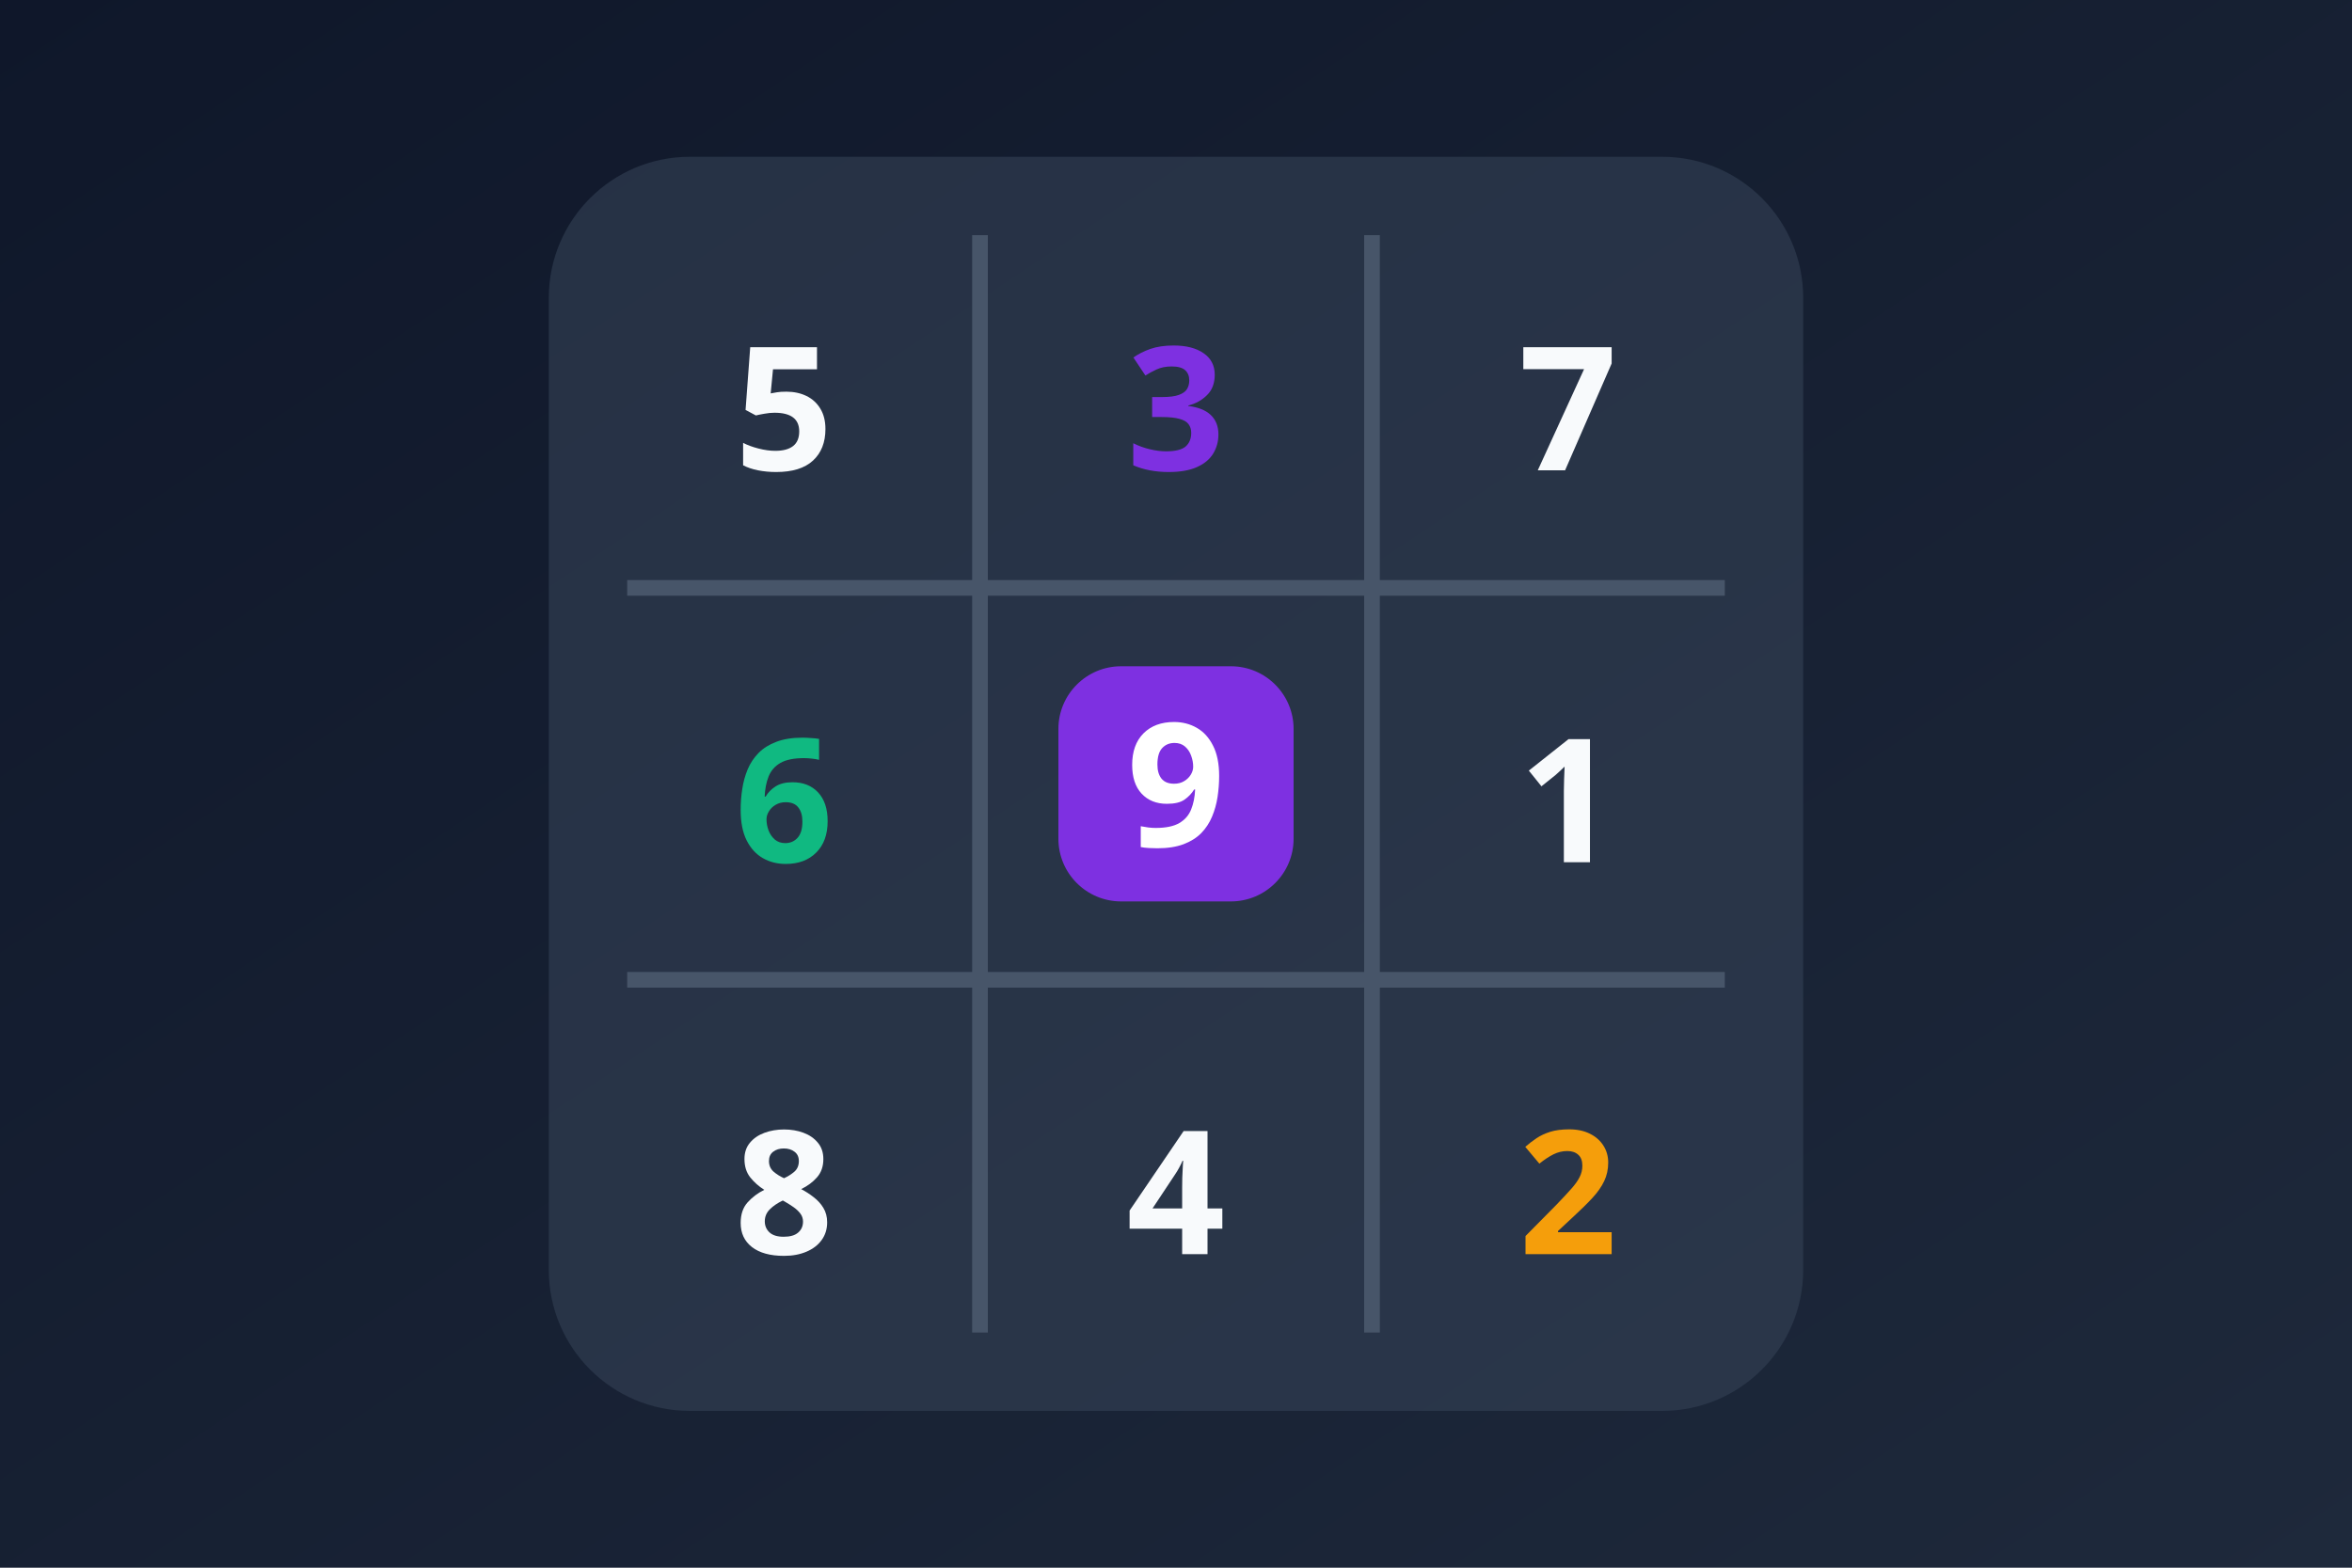
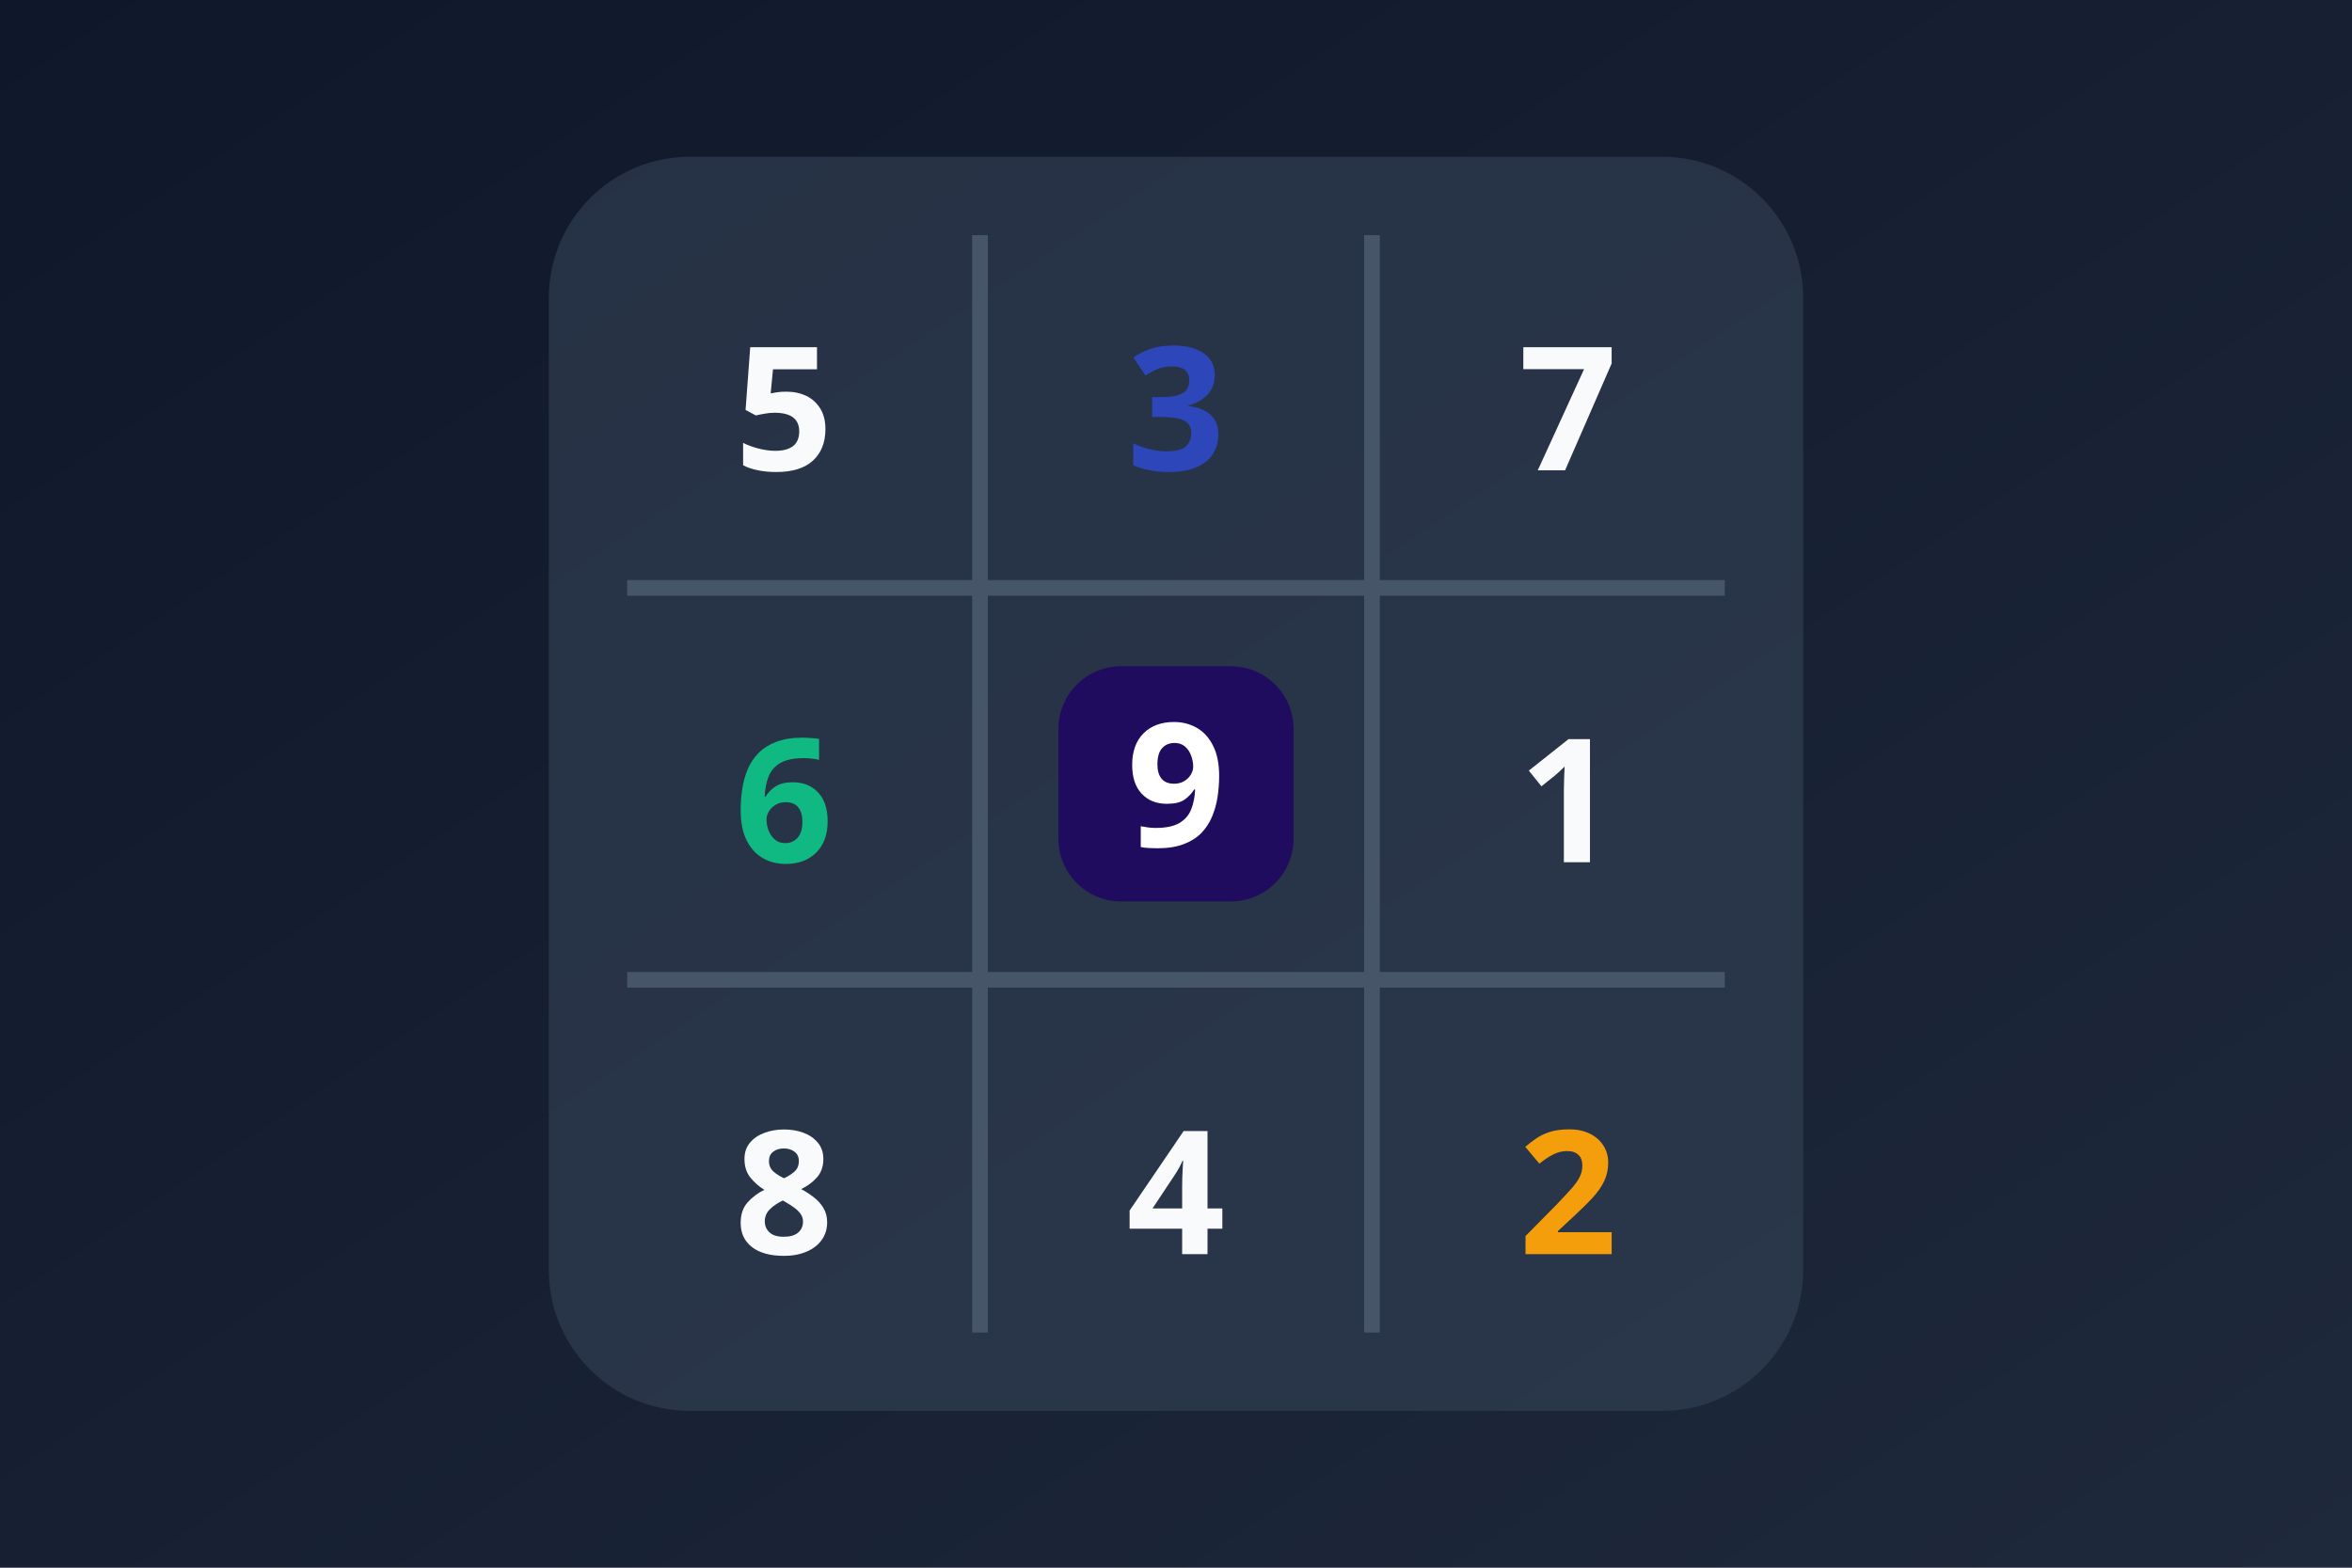
<svg xmlns="http://www.w3.org/2000/svg" viewBox="0 0 300 200" width="300" height="200">
  <defs>
    <linearGradient id="sudoku-bg" x1="0%" y1="0%" x2="100%" y2="100%">
      <stop offset="0%" stop-color="#0F172A" />
      <stop offset="100%" stop-color="#1E293B" />
    </linearGradient>
  </defs>
  <rect width="300" height="200" fill="url(#sudoku-bg)" />
  <rect x="70" y="20" width="160" height="160" rx="18" fill="#334155" opacity="0.6" />
  <g fill="#F8FAFC" font-family="'Outfit', sans-serif" font-weight="800" font-size="22" text-anchor="middle">
    <text x="100" y="60">5</text>
-     <text x="150" y="60" fill="#7E30E1">3</text>
+     <text x="150" y="60" fill="#2D46B9">3</text>
    <text x="200" y="60">7</text>
    <text x="100" y="110" fill="#10B981">6</text>
-     <rect x="135" y="85" width="30" height="30" rx="8" fill="#7E30E1" />
+     <rect x="135" y="85" width="30" height="30" rx="8" fill="#1F0C5E" />
    <text x="150" y="108" fill="#FFF">9</text>
    <text x="200" y="110">1</text>
    <text x="100" y="160">8</text>
    <text x="150" y="160">4</text>
    <text x="200" y="160" fill="#F59E0B">2</text>
  </g>
  <line x1="125" y1="30" x2="125" y2="170" stroke="#475569" stroke-width="2" />
  <line x1="175" y1="30" x2="175" y2="170" stroke="#475569" stroke-width="2" />
  <line x1="80" y1="75" x2="220" y2="75" stroke="#475569" stroke-width="2" />
  <line x1="80" y1="125" x2="220" y2="125" stroke="#475569" stroke-width="2" />
</svg>
